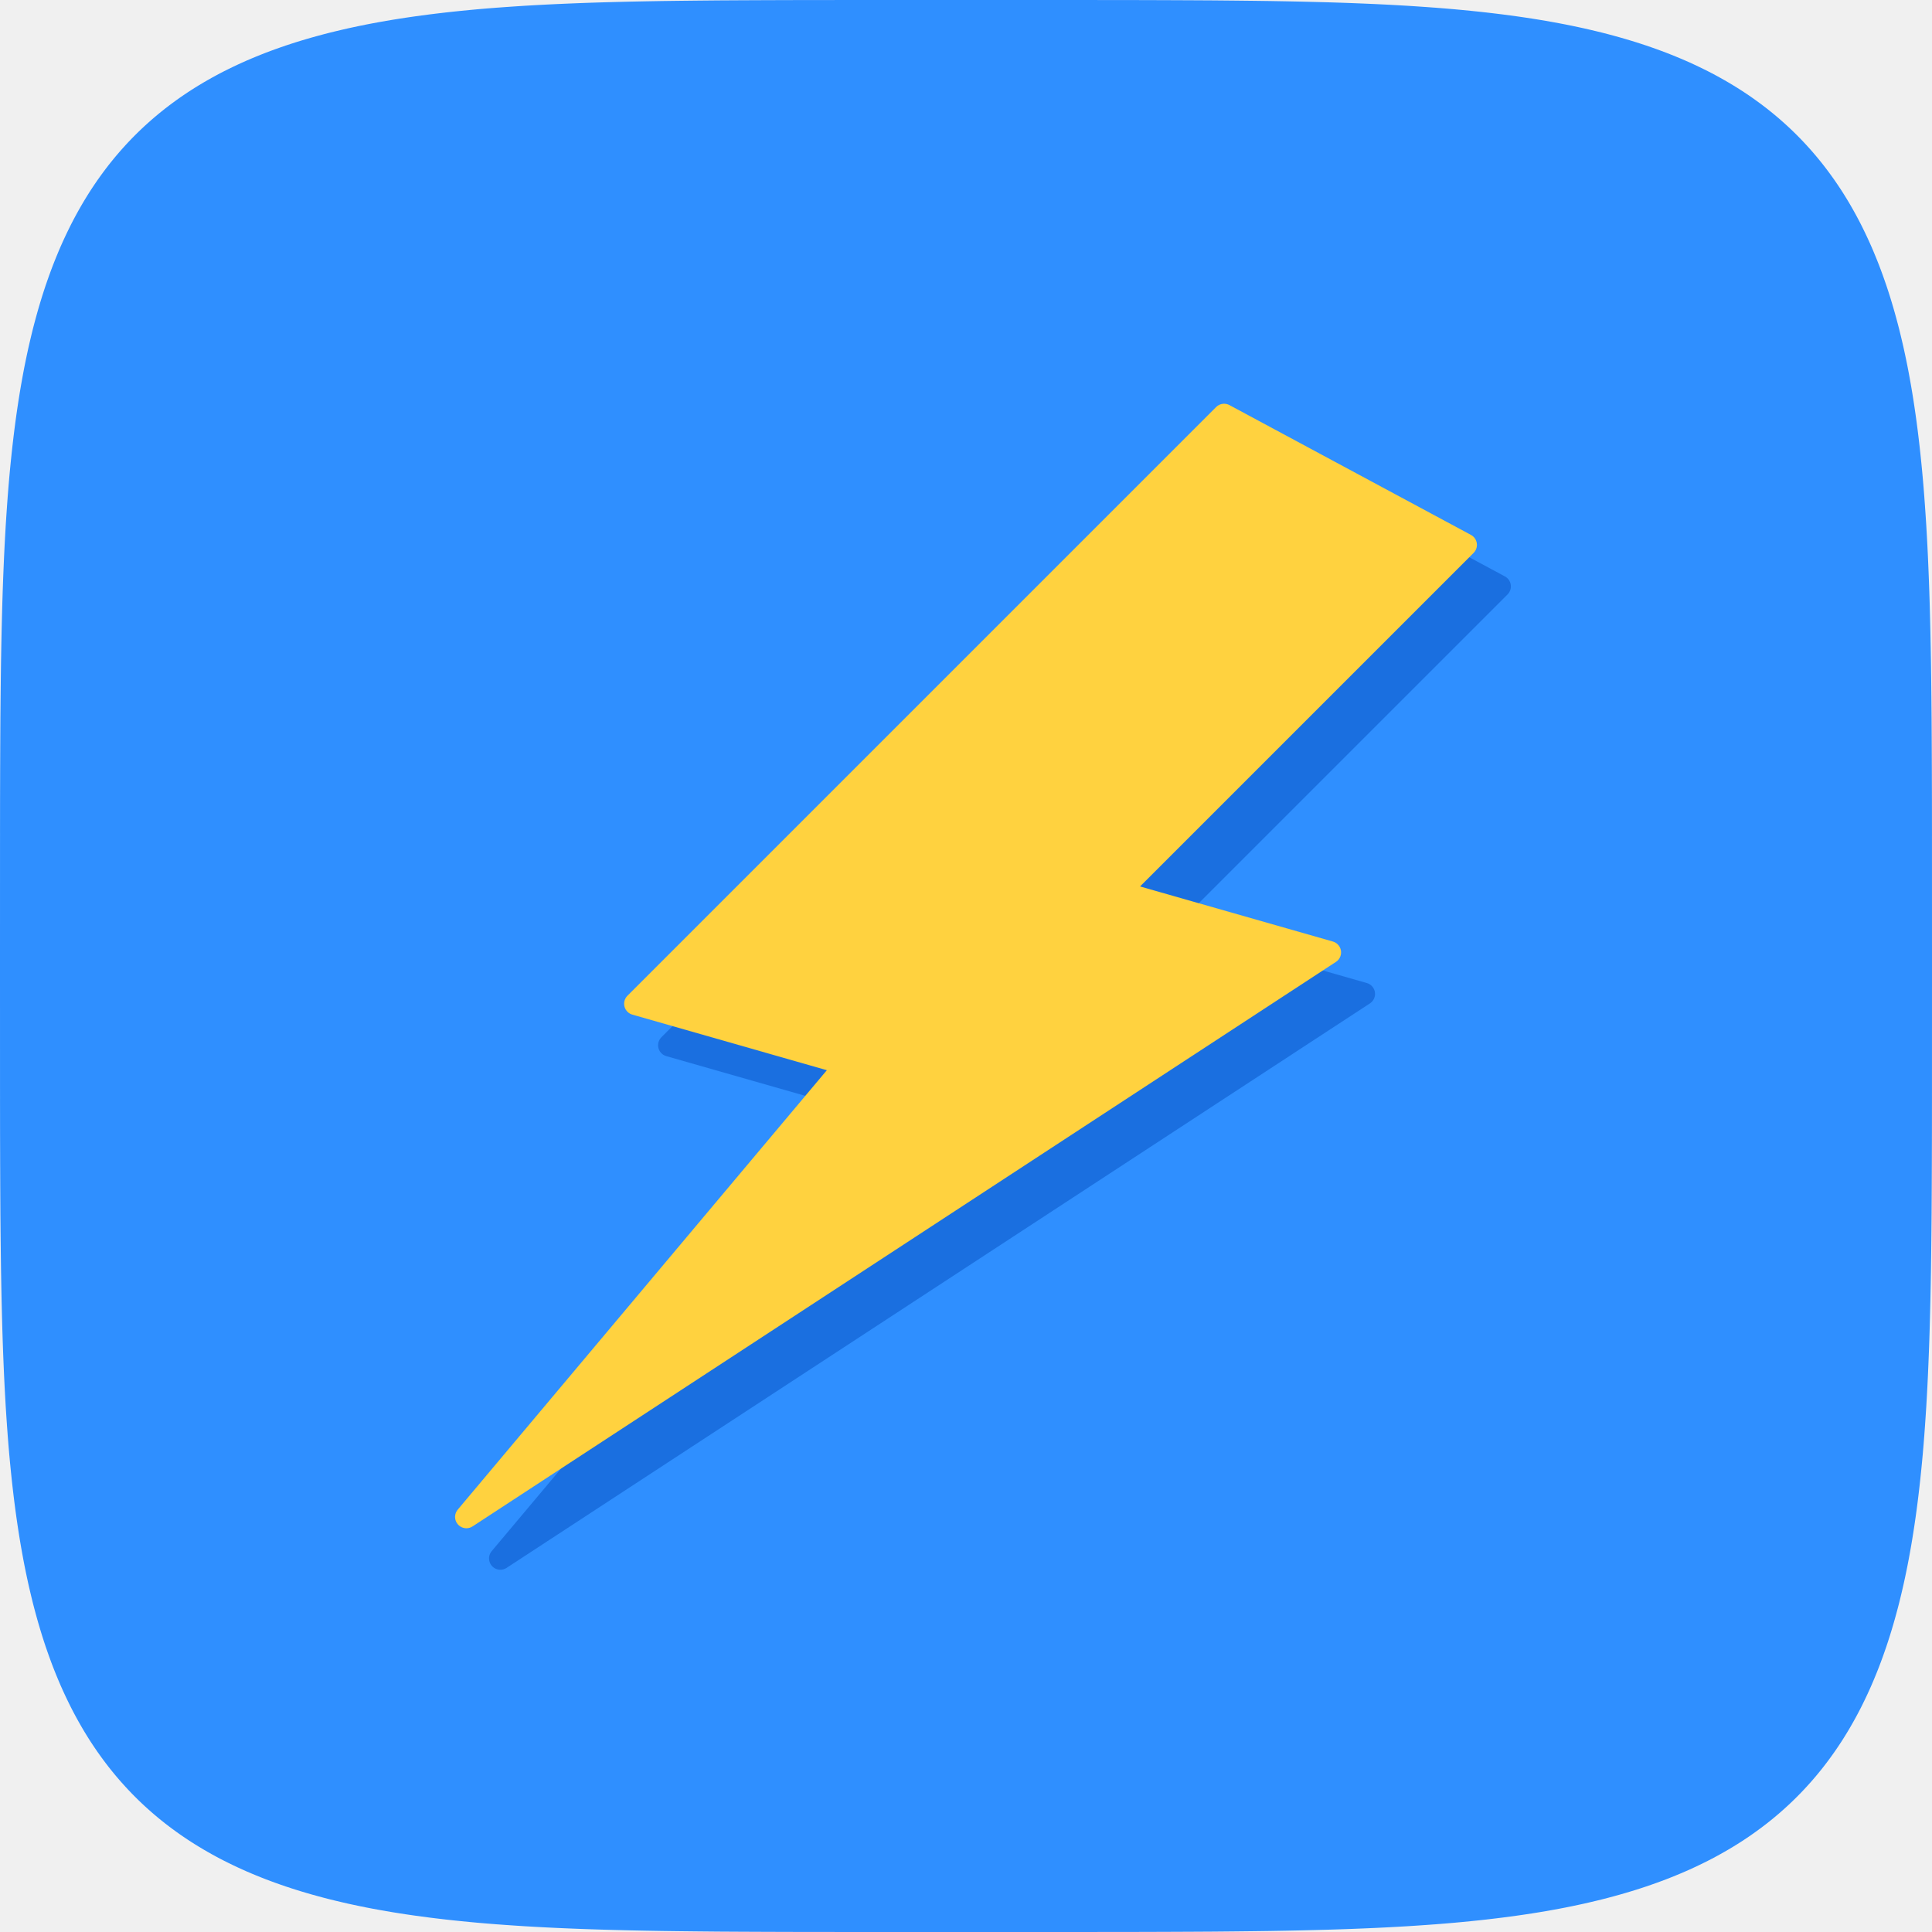
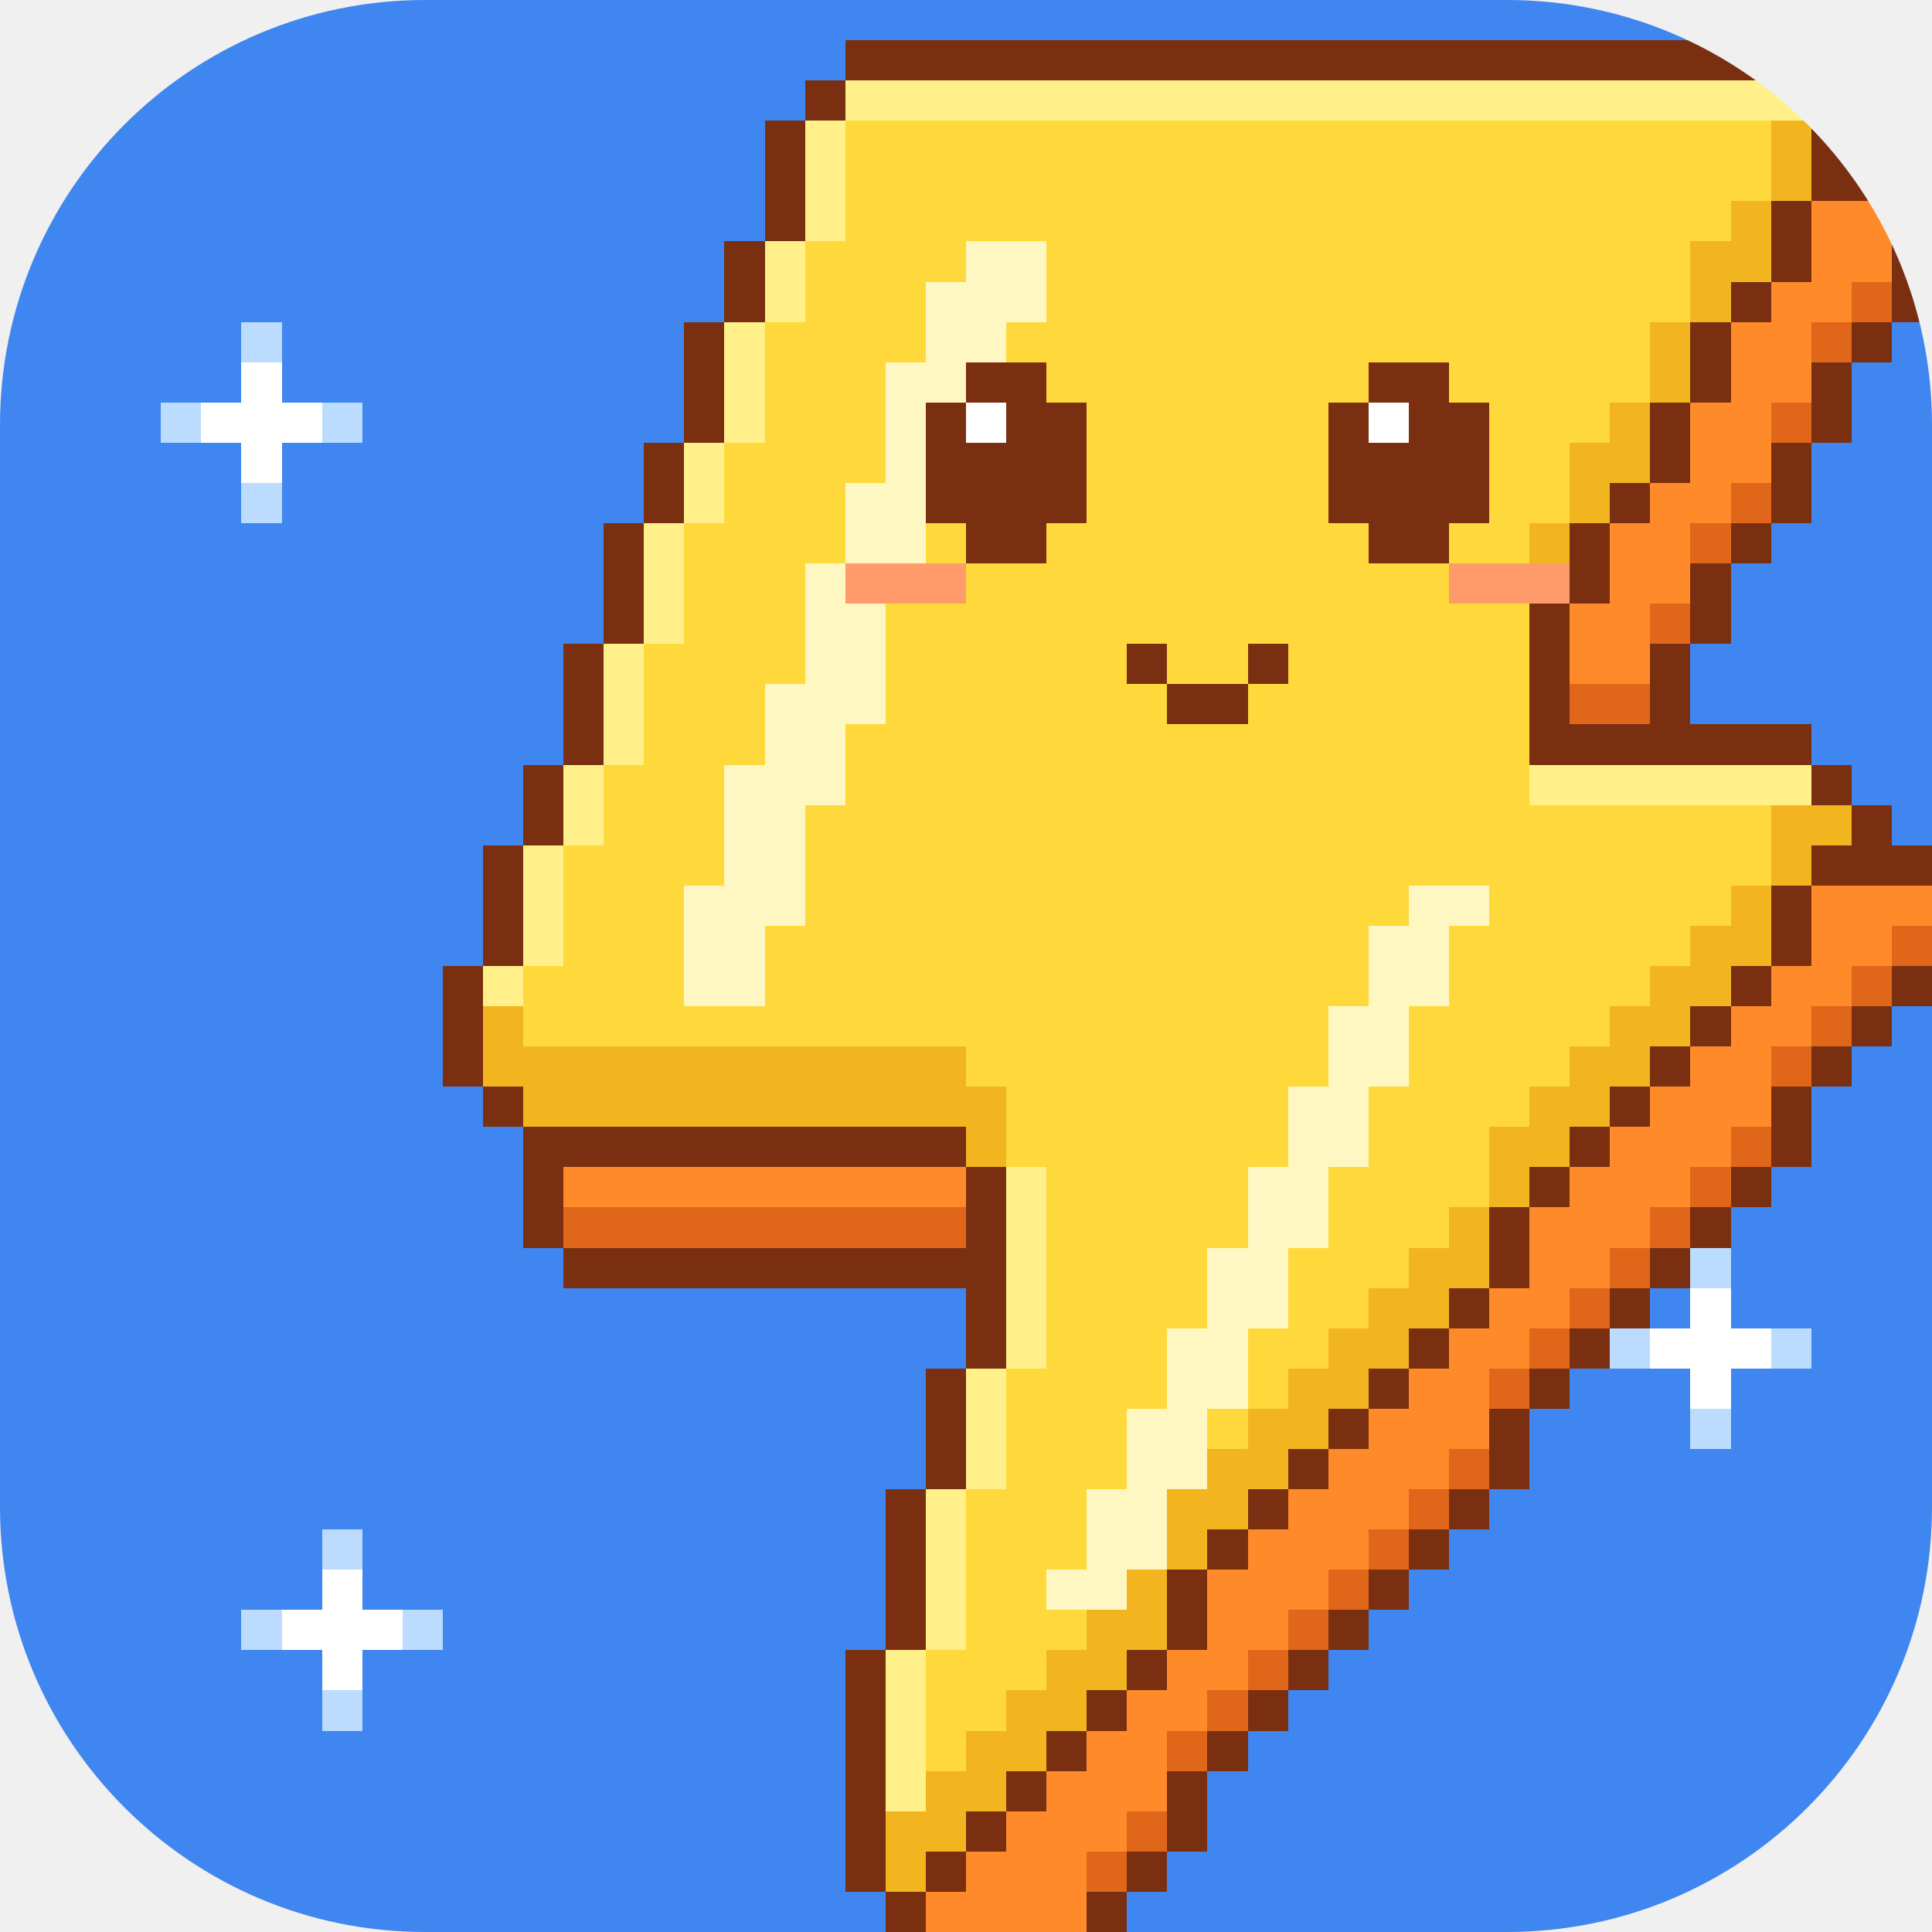
- <svg xmlns="http://www.w3.org/2000/svg" width="1024" height="1024" viewBox="0 0 1024 1024">
-   <path d="M1024.00,512.00 L1023.99,577.16 L1023.97,600.08 L1023.92,617.05 L1023.86,631.05 L1023.79,643.17 L1023.69,653.98 L1023.58,663.81 L1023.46,672.87 L1023.31,681.31 L1023.15,689.23 L1022.97,696.70 L1022.78,703.80 L1022.57,710.57 L1022.34,717.04 L1022.09,723.25 L1021.83,729.22 L1021.55,734.98 L1021.25,740.55 L1020.94,745.94 L1020.60,751.16 L1020.25,756.23 L1019.89,761.16 L1019.51,765.96 L1019.11,770.64 L1018.69,775.20 L1018.25,779.65 L1017.80,784.00 L1017.33,788.25 L1016.84,792.41 L1016.34,796.48 L1015.82,800.47 L1015.28,804.37 L1014.72,808.21 L1014.15,811.96 L1013.56,815.65 L1012.95,819.27 L1012.32,822.83 L1011.68,826.32 L1011.02,829.76 L1010.34,833.13 L1009.64,836.45 L1008.93,839.72 L1008.19,842.93 L1007.44,846.09 L1006.68,849.21 L1005.89,852.27 L1005.08,855.29 L1004.26,858.26 L1003.42,861.19 L1002.56,864.08 L1001.69,866.92 L1000.79,869.72 L999.88,872.49 L998.94,875.21 L997.99,877.90 L997.02,880.55 L996.04,883.16 L995.03,885.73 L994.00,888.27 L992.96,890.78 L991.90,893.25 L990.82,895.69 L989.71,898.10 L988.59,900.47 L987.45,902.82 L986.30,905.13 L985.12,907.41 L983.92,909.66 L982.70,911.88 L981.46,914.08 L980.21,916.24 L978.93,918.38 L977.63,920.49 L976.32,922.57 L974.98,924.62 L973.62,926.65 L972.24,928.65 L970.84,930.62 L969.42,932.57 L967.98,934.49 L966.52,936.39 L965.03,938.27 L963.53,940.11 L962.00,941.94 L960.45,943.74 L958.88,945.51 L957.29,947.26 L955.68,948.99 L954.04,950.70 L952.38,952.38 L950.70,954.04 L948.99,955.68 L947.26,957.29 L945.51,958.88 L943.74,960.45 L941.94,962.00 L940.11,963.53 L938.27,965.03 L936.39,966.52 L934.49,967.98 L932.57,969.42 L930.62,970.84 L928.65,972.24 L926.65,973.62 L924.62,974.98 L922.57,976.32 L920.49,977.63 L918.38,978.93 L916.24,980.21 L914.08,981.46 L911.88,982.70 L909.66,983.92 L907.41,985.12 L905.13,986.30 L902.82,987.45 L900.47,988.59 L898.10,989.71 L895.69,990.82 L893.25,991.90 L890.78,992.96 L888.27,994.00 L885.73,995.03 L883.16,996.04 L880.55,997.02 L877.90,997.99 L875.21,998.94 L872.49,999.88 L869.72,1000.79 L866.92,1001.69 L864.08,1002.56 L861.19,1003.42 L858.26,1004.26 L855.29,1005.08 L852.27,1005.89 L849.21,1006.68 L846.09,1007.44 L842.93,1008.19 L839.72,1008.93 L836.45,1009.64 L833.13,1010.34 L829.76,1011.02 L826.32,1011.68 L822.83,1012.32 L819.27,1012.95 L815.65,1013.56 L811.96,1014.15 L808.21,1014.72 L804.37,1015.28 L800.47,1015.82 L796.48,1016.34 L792.41,1016.84 L788.25,1017.33 L784.00,1017.80 L779.65,1018.25 L775.20,1018.69 L770.64,1019.11 L765.96,1019.51 L761.16,1019.89 L756.23,1020.25 L751.16,1020.60 L745.94,1020.94 L740.55,1021.25 L734.98,1021.55 L729.22,1021.83 L723.25,1022.09 L717.04,1022.34 L710.57,1022.57 L703.80,1022.78 L696.70,1022.97 L689.23,1023.15 L681.31,1023.31 L672.87,1023.46 L663.81,1023.58 L653.98,1023.69 L643.17,1023.79 L631.05,1023.86 L617.05,1023.92 L600.08,1023.97 L577.16,1023.99 L512.00,1024.00 L446.84,1023.99 L423.92,1023.97 L406.95,1023.92 L392.95,1023.86 L380.83,1023.79 L370.02,1023.69 L360.19,1023.58 L351.13,1023.46 L342.69,1023.31 L334.77,1023.15 L327.30,1022.97 L320.20,1022.78 L313.43,1022.57 L306.96,1022.34 L300.75,1022.09 L294.78,1021.83 L289.02,1021.55 L283.45,1021.25 L278.06,1020.94 L272.84,1020.60 L267.77,1020.25 L262.84,1019.89 L258.04,1019.51 L253.36,1019.11 L248.80,1018.69 L244.35,1018.25 L240.00,1017.80 L235.75,1017.33 L231.59,1016.84 L227.52,1016.34 L223.53,1015.82 L219.63,1015.28 L215.79,1014.72 L212.04,1014.15 L208.35,1013.56 L204.73,1012.95 L201.17,1012.32 L197.68,1011.68 L194.24,1011.02 L190.87,1010.34 L187.55,1009.64 L184.28,1008.93 L181.07,1008.19 L177.91,1007.44 L174.79,1006.68 L171.73,1005.89 L168.71,1005.08 L165.74,1004.26 L162.81,1003.42 L159.92,1002.56 L157.08,1001.69 L154.28,1000.79 L151.51,999.88 L148.79,998.94 L146.10,997.99 L143.45,997.02 L140.84,996.04 L138.27,995.03 L135.73,994.00 L133.22,992.96 L130.75,991.90 L128.31,990.82 L125.90,989.71 L123.53,988.59 L121.18,987.45 L118.87,986.30 L116.59,985.12 L114.34,983.92 L112.12,982.70 L109.92,981.46 L107.76,980.21 L105.62,978.93 L103.51,977.63 L101.43,976.32 L99.38,974.98 L97.35,973.62 L95.35,972.24 L93.38,970.84 L91.43,969.42 L89.51,967.98 L87.61,966.52 L85.73,965.03 L83.89,963.53 L82.06,962.00 L80.26,960.45 L78.49,958.88 L76.74,957.29 L75.01,955.68 L73.30,954.04 L71.62,952.38 L69.96,950.70 L68.32,948.99 L66.71,947.26 L65.12,945.51 L63.55,943.74 L62.00,941.94 L60.47,940.11 L58.97,938.27 L57.48,936.39 L56.02,934.49 L54.58,932.57 L53.16,930.62 L51.76,928.65 L50.38,926.65 L49.02,924.62 L47.68,922.57 L46.37,920.49 L45.07,918.38 L43.79,916.24 L42.54,914.08 L41.30,911.88 L40.08,909.66 L38.88,907.41 L37.70,905.13 L36.55,902.82 L35.41,900.47 L34.29,898.10 L33.18,895.69 L32.10,893.25 L31.04,890.78 L30.00,888.27 L28.97,885.73 L27.96,883.16 L26.98,880.55 L26.01,877.90 L25.06,875.21 L24.12,872.49 L23.21,869.72 L22.31,866.92 L21.44,864.08 L20.58,861.19 L19.74,858.26 L18.92,855.29 L18.11,852.27 L17.32,849.21 L16.56,846.09 L15.81,842.93 L15.07,839.72 L14.36,836.45 L13.66,833.13 L12.98,829.76 L12.32,826.32 L11.68,822.83 L11.05,819.27 L10.44,815.65 L9.85,811.96 L9.28,808.21 L8.72,804.37 L8.18,800.47 L7.66,796.48 L7.16,792.41 L6.67,788.25 L6.20,784.00 L5.75,779.65 L5.31,775.20 L4.89,770.64 L4.49,765.96 L4.11,761.16 L3.75,756.23 L3.40,751.16 L3.06,745.94 L2.75,740.55 L2.45,734.98 L2.17,729.22 L1.91,723.25 L1.66,717.04 L1.43,710.57 L1.22,703.80 L1.03,696.70 L0.85,689.23 L0.69,681.31 L0.54,672.87 L0.42,663.81 L0.31,653.98 L0.21,643.17 L0.14,631.05 L0.08,617.05 L0.03,600.08 L0.01,577.16 L0.00,512.00 L0.01,446.84 L0.03,423.92 L0.08,406.95 L0.14,392.95 L0.21,380.83 L0.31,370.02 L0.42,360.19 L0.54,351.13 L0.69,342.69 L0.85,334.77 L1.03,327.30 L1.22,320.20 L1.43,313.43 L1.66,306.96 L1.91,300.75 L2.17,294.78 L2.45,289.02 L2.75,283.45 L3.06,278.06 L3.40,272.84 L3.75,267.77 L4.11,262.84 L4.49,258.04 L4.89,253.36 L5.31,248.80 L5.75,244.35 L6.20,240.00 L6.67,235.75 L7.16,231.59 L7.66,227.52 L8.18,223.53 L8.72,219.63 L9.28,215.79 L9.85,212.04 L10.44,208.35 L11.05,204.73 L11.68,201.17 L12.32,197.68 L12.98,194.24 L13.66,190.87 L14.36,187.55 L15.07,184.28 L15.81,181.07 L16.56,177.91 L17.32,174.79 L18.11,171.73 L18.92,168.71 L19.74,165.74 L20.58,162.81 L21.44,159.92 L22.31,157.08 L23.21,154.28 L24.12,151.51 L25.06,148.79 L26.01,146.10 L26.98,143.45 L27.96,140.84 L28.97,138.27 L30.00,135.73 L31.04,133.22 L32.10,130.75 L33.18,128.31 L34.29,125.90 L35.41,123.53 L36.55,121.18 L37.70,118.87 L38.88,116.59 L40.08,114.34 L41.30,112.12 L42.54,109.92 L43.79,107.76 L45.07,105.62 L46.37,103.51 L47.68,101.43 L49.02,99.38 L50.38,97.35 L51.76,95.35 L53.16,93.38 L54.58,91.43 L56.02,89.51 L57.48,87.61 L58.97,85.73 L60.47,83.89 L62.00,82.06 L63.55,80.26 L65.12,78.49 L66.71,76.74 L68.32,75.01 L69.96,73.30 L71.62,71.62 L73.30,69.96 L75.01,68.32 L76.74,66.71 L78.49,65.12 L80.26,63.55 L82.06,62.00 L83.89,60.47 L85.73,58.97 L87.61,57.48 L89.51,56.02 L91.43,54.58 L93.38,53.16 L95.35,51.76 L97.35,50.38 L99.38,49.02 L101.43,47.68 L103.51,46.37 L105.62,45.07 L107.76,43.79 L109.92,42.54 L112.12,41.30 L114.34,40.08 L116.59,38.88 L118.87,37.70 L121.18,36.55 L123.53,35.41 L125.90,34.29 L128.31,33.18 L130.75,32.10 L133.22,31.04 L135.73,30.00 L138.27,28.97 L140.84,27.96 L143.45,26.98 L146.10,26.01 L148.79,25.06 L151.51,24.12 L154.28,23.21 L157.08,22.31 L159.92,21.44 L162.81,20.58 L165.74,19.74 L168.71,18.92 L171.73,18.11 L174.79,17.32 L177.91,16.56 L181.07,15.81 L184.28,15.07 L187.55,14.36 L190.87,13.66 L194.24,12.98 L197.68,12.32 L201.17,11.68 L204.73,11.05 L208.35,10.44 L212.04,9.85 L215.79,9.28 L219.63,8.72 L223.53,8.18 L227.52,7.66 L231.59,7.16 L235.75,6.67 L240.00,6.20 L244.35,5.75 L248.80,5.31 L253.36,4.89 L258.04,4.49 L262.84,4.11 L267.77,3.75 L272.84,3.40 L278.06,3.06 L283.45,2.75 L289.02,2.45 L294.78,2.17 L300.75,1.91 L306.96,1.66 L313.43,1.43 L320.20,1.22 L327.30,1.03 L334.77,0.85 L342.69,0.69 L351.13,0.54 L360.19,0.42 L370.02,0.31 L380.83,0.21 L392.95,0.14 L406.95,0.08 L423.92,0.03 L446.84,0.01 L512.00,0.00 L577.16,0.01 L600.08,0.03 L617.05,0.08 L631.05,0.14 L643.17,0.21 L653.98,0.31 L663.81,0.42 L672.87,0.54 L681.31,0.69 L689.23,0.85 L696.70,1.03 L703.80,1.22 L710.57,1.43 L717.04,1.66 L723.25,1.91 L729.22,2.17 L734.98,2.45 L740.55,2.75 L745.94,3.06 L751.16,3.40 L756.23,3.75 L761.16,4.11 L765.96,4.49 L770.64,4.89 L775.20,5.31 L779.65,5.75 L784.00,6.20 L788.25,6.67 L792.41,7.16 L796.48,7.66 L800.47,8.18 L804.37,8.72 L808.21,9.28 L811.96,9.85 L815.65,10.44 L819.27,11.05 L822.83,11.68 L826.32,12.32 L829.76,12.98 L833.13,13.66 L836.45,14.36 L839.72,15.07 L842.93,15.81 L846.09,16.56 L849.21,17.32 L852.27,18.11 L855.29,18.92 L858.26,19.74 L861.19,20.58 L864.08,21.44 L866.92,22.31 L869.72,23.21 L872.49,24.12 L875.21,25.06 L877.90,26.01 L880.55,26.98 L883.16,27.96 L885.73,28.97 L888.27,30.00 L890.78,31.04 L893.25,32.10 L895.69,33.18 L898.10,34.29 L900.47,35.41 L902.82,36.55 L905.13,37.70 L907.41,38.88 L909.66,40.08 L911.88,41.30 L914.08,42.54 L916.24,43.79 L918.38,45.07 L920.49,46.37 L922.57,47.68 L924.62,49.02 L926.65,50.38 L928.65,51.76 L930.62,53.16 L932.57,54.58 L934.49,56.02 L936.39,57.48 L938.27,58.97 L940.11,60.47 L941.94,62.00 L943.74,63.55 L945.51,65.12 L947.26,66.71 L948.99,68.32 L950.70,69.96 L952.38,71.62 L954.04,73.30 L955.68,75.01 L957.29,76.74 L958.88,78.49 L960.45,80.26 L962.00,82.06 L963.53,83.89 L965.03,85.73 L966.52,87.61 L967.98,89.51 L969.42,91.43 L970.84,93.38 L972.24,95.35 L973.62,97.35 L974.98,99.38 L976.32,101.43 L977.63,103.51 L978.93,105.62 L980.21,107.76 L981.46,109.92 L982.70,112.12 L983.92,114.34 L985.12,116.59 L986.30,118.87 L987.45,121.18 L988.59,123.53 L989.71,125.90 L990.82,128.31 L991.90,130.75 L992.96,133.22 L994.00,135.73 L995.03,138.27 L996.04,140.84 L997.02,143.45 L997.99,146.10 L998.94,148.79 L999.88,151.51 L1000.79,154.28 L1001.69,157.08 L1002.56,159.92 L1003.42,162.81 L1004.26,165.74 L1005.08,168.71 L1005.89,171.73 L1006.68,174.79 L1007.44,177.91 L1008.19,181.07 L1008.93,184.28 L1009.64,187.55 L1010.34,190.87 L1011.02,194.24 L1011.68,197.68 L1012.32,201.17 L1012.95,204.73 L1013.56,208.35 L1014.15,212.04 L1014.72,215.79 L1015.28,219.63 L1015.82,223.53 L1016.34,227.52 L1016.84,231.59 L1017.33,235.75 L1017.80,240.00 L1018.25,244.35 L1018.69,248.80 L1019.11,253.36 L1019.51,258.04 L1019.89,262.84 L1020.25,267.77 L1020.60,272.84 L1020.94,278.06 L1021.25,283.45 L1021.55,289.02 L1021.83,294.78 L1022.09,300.75 L1022.34,306.96 L1022.57,313.43 L1022.78,320.20 L1022.97,327.30 L1023.15,334.77 L1023.31,342.69 L1023.46,351.13 L1023.58,360.19 L1023.69,370.02 L1023.79,380.83 L1023.86,392.95 L1023.92,406.95 L1023.97,423.92 L1023.99,446.84 Z" fill="#2F8FFF" />
-   <path d="M666.80,242.00 L794.80,310.80 L610.80,494.80 L722.80,526.80 L265.20,826.00 L466.80,586.00 L354.80,554.00 Z" fill="#1A6FE0" stroke="#1A6FE0" stroke-width="12.00" stroke-linejoin="round" />
-   <path d="M648.80,220.00 L776.80,288.80 L592.80,472.80 L704.80,504.80 L247.20,804.00 L448.80,564.00 L336.80,532.00 Z" fill="#FFD23F" stroke="#FFD23F" stroke-width="12.00" stroke-linejoin="round" />
+ <svg xmlns="http://www.w3.org/2000/svg" viewBox="0 0 48 48" shape-rendering="crispEdges" role="img" aria-label="NhakoBeam lightning">
+   <defs>
+     <clipPath id="r">
+       <rect width="48" height="48" rx="10.56" />
+     </clipPath>
+   </defs>
+   <g clip-path="url(#r)">
+     <path fill="#3f86f0" d="M0 0h48v1h-48zM0 1h21v1h-21zM45 1h3v1h-3zM0 2h20v1h-20zM46 2h2v1h-2zM0 3h19v1h-19zM46 3h2v1h-2zM0 4h19v1h-19zM47 4h1v1h-1zM0 5h19v1h-19zM0 6h18v1h-18zM0 7h18v1h-18zM0 8h6v1h-6zM7 8h10v1h-10zM47 8h1v1h-1zM0 9h6v1h-6zM7 9h10v1h-10zM46 9h2v1h-2zM0 10h4v1h-4zM9 10h8v1h-8zM46 10h2v1h-2zM0 11h6v1h-6zM7 11h9v1h-9zM45 11h3v1h-3zM0 12h6v1h-6zM7 12h9v1h-9zM45 12h3v1h-3zM0 13h15v1h-15zM44 13h4v1h-4zM0 14h15v1h-15zM43 14h5v1h-5zM0 15h15v1h-15zM43 15h5v1h-5zM0 16h14v1h-14zM42 16h6v1h-6zM0 17h14v1h-14zM42 17h6v1h-6zM0 18h14v1h-14zM45 18h3v1h-3zM0 19h13v1h-13zM46 19h2v1h-2zM0 20h13v1h-13zM47 20h1v1h-1zM0 21h12v1h-12zM0 22h12v1h-12zM0 23h12v1h-12zM0 24h11v1h-11zM0 25h11v1h-11zM47 25h1v1h-1zM0 26h11v1h-11zM46 26h2v1h-2zM0 27h12v1h-12zM45 27h3v1h-3zM0 28h13v1h-13zM45 28h3v1h-3zM0 29h13v1h-13zM44 29h4v1h-4zM0 30h13v1h-13zM43 30h5v1h-5zM0 31h14v1h-14zM43 31h5v1h-5zM0 32h24v1h-24zM41 32h1v1h-1zM43 32h5v1h-5zM0 33h24v1h-24zM45 33h3v1h-3zM0 34h23v1h-23zM39 34h3v1h-3zM43 34h5v1h-5zM0 35h23v1h-23zM38 35h4v1h-4zM43 35h5v1h-5zM0 36h23v1h-23zM38 36h10v1h-10zM0 37h22v1h-22zM37 37h11v1h-11zM0 38h8v1h-8zM9 38h13v1h-13zM36 38h12v1h-12zM0 39h8v1h-8zM9 39h13v1h-13zM35 39h13v1h-13zM0 40h6v1h-6zM11 40h11v1h-11zM34 40h14v1h-14zM0 41h8v1h-8zM9 41h12v1h-12zM33 41h15v1h-15zM0 42h8v1h-8zM9 42h12v1h-12zM32 42h16v1h-16zM0 43h21v1h-21zM31 43h17v1h-17zM0 44h21v1h-21zM30 44h18v1h-18zM0 45h21v1h-21zM30 45h18v1h-18zM0 46h21v1h-21zM29 46h19v1h-19zM0 47h22v1h-22zM28 47h20v1h-20z" />
+     <path fill="#7a3010" d="M21 1h24v1h-24zM20 2h1v1h-1zM45 2h1v1h-1zM19 3h1v1h-1zM45 3h1v1h-1zM19 4h1v1h-1zM45 4h2v1h-2zM19 5h1v1h-1zM44 5h1v1h-1zM47 5h1v1h-1zM18 6h1v1h-1zM44 6h1v1h-1zM47 6h1v1h-1zM18 7h1v1h-1zM43 7h1v1h-1zM47 7h1v1h-1zM17 8h1v1h-1zM42 8h1v1h-1zM46 8h1v1h-1zM17 9h1v1h-1zM24 9h2v1h-2zM34 9h2v1h-2zM42 9h1v1h-1zM45 9h1v1h-1zM17 10h1v1h-1zM23 10h1v1h-1zM25 10h2v1h-2zM33 10h1v1h-1zM35 10h2v1h-2zM41 10h1v1h-1zM45 10h1v1h-1zM16 11h1v1h-1zM23 11h4v1h-4zM33 11h4v1h-4zM41 11h1v1h-1zM44 11h1v1h-1zM16 12h1v1h-1zM23 12h4v1h-4zM33 12h4v1h-4zM40 12h1v1h-1zM44 12h1v1h-1zM15 13h1v1h-1zM24 13h2v1h-2zM34 13h2v1h-2zM39 13h1v1h-1zM43 13h1v1h-1zM15 14h1v1h-1zM39 14h1v1h-1zM42 14h1v1h-1zM15 15h1v1h-1zM38 15h1v1h-1zM42 15h1v1h-1zM14 16h1v1h-1zM28 16h1v1h-1zM31 16h1v1h-1zM38 16h1v1h-1zM41 16h1v1h-1zM14 17h1v1h-1zM29 17h2v1h-2zM38 17h1v1h-1zM41 17h1v1h-1zM14 18h1v1h-1zM38 18h7v1h-7zM13 19h1v1h-1zM45 19h1v1h-1zM13 20h1v1h-1zM46 20h1v1h-1zM12 21h1v1h-1zM45 21h3v1h-3zM12 22h1v1h-1zM44 22h1v1h-1zM12 23h1v1h-1zM44 23h1v1h-1zM11 24h1v1h-1zM43 24h1v1h-1zM47 24h1v1h-1zM11 25h1v1h-1zM42 25h1v1h-1zM46 25h1v1h-1zM11 26h1v1h-1zM41 26h1v1h-1zM45 26h1v1h-1zM12 27h1v1h-1zM40 27h1v1h-1zM44 27h1v1h-1zM13 28h11v1h-11zM39 28h1v1h-1zM44 28h1v1h-1zM13 29h1v1h-1zM24 29h1v1h-1zM38 29h1v1h-1zM43 29h1v1h-1zM13 30h1v1h-1zM24 30h1v1h-1zM37 30h1v1h-1zM42 30h1v1h-1zM14 31h11v1h-11zM37 31h1v1h-1zM41 31h1v1h-1zM24 32h1v1h-1zM36 32h1v1h-1zM40 32h1v1h-1zM24 33h1v1h-1zM35 33h1v1h-1zM39 33h1v1h-1zM23 34h1v1h-1zM34 34h1v1h-1zM38 34h1v1h-1zM23 35h1v1h-1zM33 35h1v1h-1zM37 35h1v1h-1zM23 36h1v1h-1zM32 36h1v1h-1zM37 36h1v1h-1zM22 37h1v1h-1zM31 37h1v1h-1zM36 37h1v1h-1zM22 38h1v1h-1zM30 38h1v1h-1zM35 38h1v1h-1zM22 39h1v1h-1zM29 39h1v1h-1zM34 39h1v1h-1zM22 40h1v1h-1zM29 40h1v1h-1zM33 40h1v1h-1zM21 41h1v1h-1zM28 41h1v1h-1zM32 41h1v1h-1zM21 42h1v1h-1zM27 42h1v1h-1zM31 42h1v1h-1zM21 43h1v1h-1zM26 43h1v1h-1zM30 43h1v1h-1zM21 44h1v1h-1zM25 44h1v1h-1zM29 44h1v1h-1zM21 45h1v1h-1zM24 45h1v1h-1zM29 45h1v1h-1zM21 46h1v1h-1zM23 46h1v1h-1zM28 46h1v1h-1zM22 47h1v1h-1zM27 47h1v1h-1z" />
+     <path fill="#fff08a" d="M21 2h24v1h-24zM20 3h1v1h-1zM20 4h1v1h-1zM20 5h1v1h-1zM19 6h1v1h-1zM19 7h1v1h-1zM18 8h1v1h-1zM18 9h1v1h-1zM18 10h1v1h-1zM17 11h1v1h-1zM17 12h1v1h-1zM16 13h1v1h-1zM16 14h1v1h-1zM16 15h1v1h-1zM15 16h1v1h-1zM15 17h1v1h-1zM15 18h1v1h-1zM14 19h1v1h-1zM38 19h7v1h-7zM14 20h1v1h-1zM13 21h1v1h-1zM13 22h1v1h-1zM13 23h1v1h-1zM12 24h1v1h-1zM25 29h1v1h-1zM25 30h1v1h-1zM25 31h1v1h-1zM25 32h1v1h-1zM25 33h1v1h-1zM24 34h1v1h-1zM24 35h1v1h-1zM24 36h1v1h-1zM23 37h1v1h-1zM23 38h1v1h-1zM23 39h1v1h-1zM23 40h1v1h-1zM22 41h1v1h-1zM22 42h1v1h-1zM22 43h1v1h-1zM22 44h1v1h-1z" />
+     <path fill="#ffd93b" d="M21 3h23v1h-23zM21 4h23v1h-23zM21 5h22v1h-22zM20 6h4v1h-4zM26 6h16v1h-16zM20 7h3v1h-3zM26 7h16v1h-16zM19 8h4v1h-4zM25 8h16v1h-16zM19 9h3v1h-3zM26 9h8v1h-8zM36 9h5v1h-5zM19 10h3v1h-3zM27 10h6v1h-6zM37 10h3v1h-3zM18 11h4v1h-4zM27 11h6v1h-6zM37 11h2v1h-2zM18 12h3v1h-3zM27 12h6v1h-6zM37 12h2v1h-2zM17 13h4v1h-4zM23 13h1v1h-1zM26 13h8v1h-8zM36 13h2v1h-2zM17 14h3v1h-3zM24 14h12v1h-12zM17 15h3v1h-3zM22 15h16v1h-16zM16 16h4v1h-4zM22 16h6v1h-6zM29 16h2v1h-2zM32 16h6v1h-6zM16 17h3v1h-3zM22 17h7v1h-7zM31 17h7v1h-7zM16 18h3v1h-3zM21 18h17v1h-17zM15 19h3v1h-3zM21 19h17v1h-17zM15 20h3v1h-3zM20 20h24v1h-24zM14 21h4v1h-4zM20 21h24v1h-24zM14 22h3v1h-3zM20 22h15v1h-15zM37 22h6v1h-6zM14 23h3v1h-3zM19 23h15v1h-15zM36 23h6v1h-6zM13 24h4v1h-4zM19 24h15v1h-15zM36 24h5v1h-5zM13 25h20v1h-20zM35 25h5v1h-5zM24 26h9v1h-9zM35 26h4v1h-4zM25 27h7v1h-7zM34 27h4v1h-4zM25 28h7v1h-7zM34 28h3v1h-3zM26 29h5v1h-5zM33 29h4v1h-4zM26 30h5v1h-5zM33 30h3v1h-3zM26 31h4v1h-4zM32 31h3v1h-3zM26 32h4v1h-4zM32 32h2v1h-2zM26 33h3v1h-3zM31 33h2v1h-2zM25 34h4v1h-4zM31 34h1v1h-1zM25 35h3v1h-3zM30 35h1v1h-1zM25 36h3v1h-3zM24 37h3v1h-3zM24 38h3v1h-3zM24 39h2v1h-2zM24 40h3v1h-3zM23 41h3v1h-3zM23 42h2v1h-2zM23 43h1v1h-1z" />
+     <path fill="#f2b51f" d="M44 3h1v1h-1zM44 4h1v1h-1zM43 5h1v1h-1zM42 6h2v1h-2zM42 7h1v1h-1zM41 8h1v1h-1zM41 9h1v1h-1zM40 10h1v1h-1zM39 11h2v1h-2zM39 12h1v1h-1zM38 13h1v1h-1zM44 20h2v1h-2zM44 21h1v1h-1zM43 22h1v1h-1zM42 23h2v1h-2zM41 24h2v1h-2zM12 25h1v1h-1zM40 25h2v1h-2zM12 26h12v1h-12zM39 26h2v1h-2zM13 27h12v1h-12zM38 27h2v1h-2zM24 28h1v1h-1zM37 28h2v1h-2zM37 29h1v1h-1zM36 30h1v1h-1zM35 31h2v1h-2zM34 32h2v1h-2zM33 33h2v1h-2zM32 34h2v1h-2zM31 35h2v1h-2zM30 36h2v1h-2zM29 37h2v1h-2zM29 38h1v1h-1zM28 39h1v1h-1zM27 40h2v1h-2zM26 41h2v1h-2zM25 42h2v1h-2zM24 43h2v1h-2zM23 44h2v1h-2zM22 45h2v1h-2zM22 46h1v1h-1z" />
+     <path fill="#ff8a2a" d="M45 5h2v1h-2zM45 6h2v1h-2zM44 7h2v1h-2zM43 8h2v1h-2zM43 9h2v1h-2zM42 10h2v1h-2zM42 11h2v1h-2zM41 12h2v1h-2zM40 13h2v1h-2zM40 14h2v1h-2zM39 15h2v1h-2zM39 16h2v1h-2zM45 22h3v1h-3zM45 23h2v1h-2zM44 24h2v1h-2zM43 25h2v1h-2zM42 26h2v1h-2zM41 27h3v1h-3zM40 28h3v1h-3zM14 29h10v1h-10zM39 29h3v1h-3zM38 30h3v1h-3zM38 31h2v1h-2zM37 32h2v1h-2zM36 33h2v1h-2zM35 34h2v1h-2zM34 35h3v1h-3zM33 36h3v1h-3zM32 37h3v1h-3zM31 38h3v1h-3zM30 39h3v1h-3zM30 40h2v1h-2zM29 41h2v1h-2zM28 42h2v1h-2zM27 43h2v1h-2zM26 44h3v1h-3zM25 45h3v1h-3zM24 46h3v1h-3zM23 47h4v1h-4z" />
+     <path fill="#fff7c2" d="M24 6h2v1h-2zM23 7h3v1h-3zM23 8h2v1h-2zM22 9h2v1h-2zM22 10h1v1h-1zM22 11h1v1h-1zM21 12h2v1h-2zM21 13h2v1h-2zM20 14h1v1h-1zM20 15h2v1h-2zM20 16h2v1h-2zM19 17h3v1h-3zM19 18h2v1h-2zM18 19h3v1h-3zM18 20h2v1h-2zM18 21h2v1h-2zM17 22h3v1h-3zM35 22h2v1h-2zM17 23h2v1h-2zM34 23h2v1h-2zM17 24h2v1h-2zM34 24h2v1h-2zM33 25h2v1h-2zM33 26h2v1h-2zM32 27h2v1h-2zM32 28h2v1h-2zM31 29h2v1h-2zM31 30h2v1h-2zM30 31h2v1h-2zM30 32h2v1h-2zM29 33h2v1h-2zM29 34h2v1h-2zM28 35h2v1h-2zM28 36h2v1h-2zM27 37h2v1h-2zM27 38h2v1h-2zM26 39h2v1h-2z" />
+     <path fill="#e0661a" d="M46 7h1v1h-1zM45 8h1v1h-1zM44 10h1v1h-1zM43 12h1v1h-1zM42 13h1v1h-1zM41 15h1v1h-1zM39 17h2v1h-2zM47 23h1v1h-1zM46 24h1v1h-1zM45 25h1v1h-1zM44 26h1v1h-1zM43 28h1v1h-1zM42 29h1v1h-1zM14 30h10v1h-10zM41 30h1v1h-1zM40 31h1v1h-1zM39 32h1v1h-1zM38 33h1v1h-1zM37 34h1v1h-1zM36 36h1v1h-1zM35 37h1v1h-1zM34 38h1v1h-1zM33 39h1v1h-1zM32 40h1v1h-1zM31 41h1v1h-1zM30 42h1v1h-1zM29 43h1v1h-1zM28 45h1v1h-1zM27 46h1v1h-1z" />
+     <path fill="#bcdcff" d="M6 8h1v1h-1zM4 10h1v1h-1zM8 10h1v1h-1zM6 12h1v1h-1zM42 31h1v1h-1zM40 33h1v1h-1zM44 33h1v1h-1zM42 35h1v1h-1zM8 38h1v1h-1zM6 40h1v1h-1zM10 40h1v1h-1zM8 42h1v1h-1z" />
+     <path fill="#ffffff" d="M6 9h1v1h-1zM5 10h3v1h-3zM24 10h1v1h-1zM34 10h1v1h-1zM6 11h1v1h-1zM42 32h1v1h-1zM41 33h3v1h-3zM42 34h1v1h-1zM8 39h1v1h-1zM7 40h3v1h-3zM8 41h1v1h-1z" />
+     <path fill="#ff9a6b" d="M21 14h3v1h-3zM36 14h3v1h-3z" />
+   </g>
</svg>
